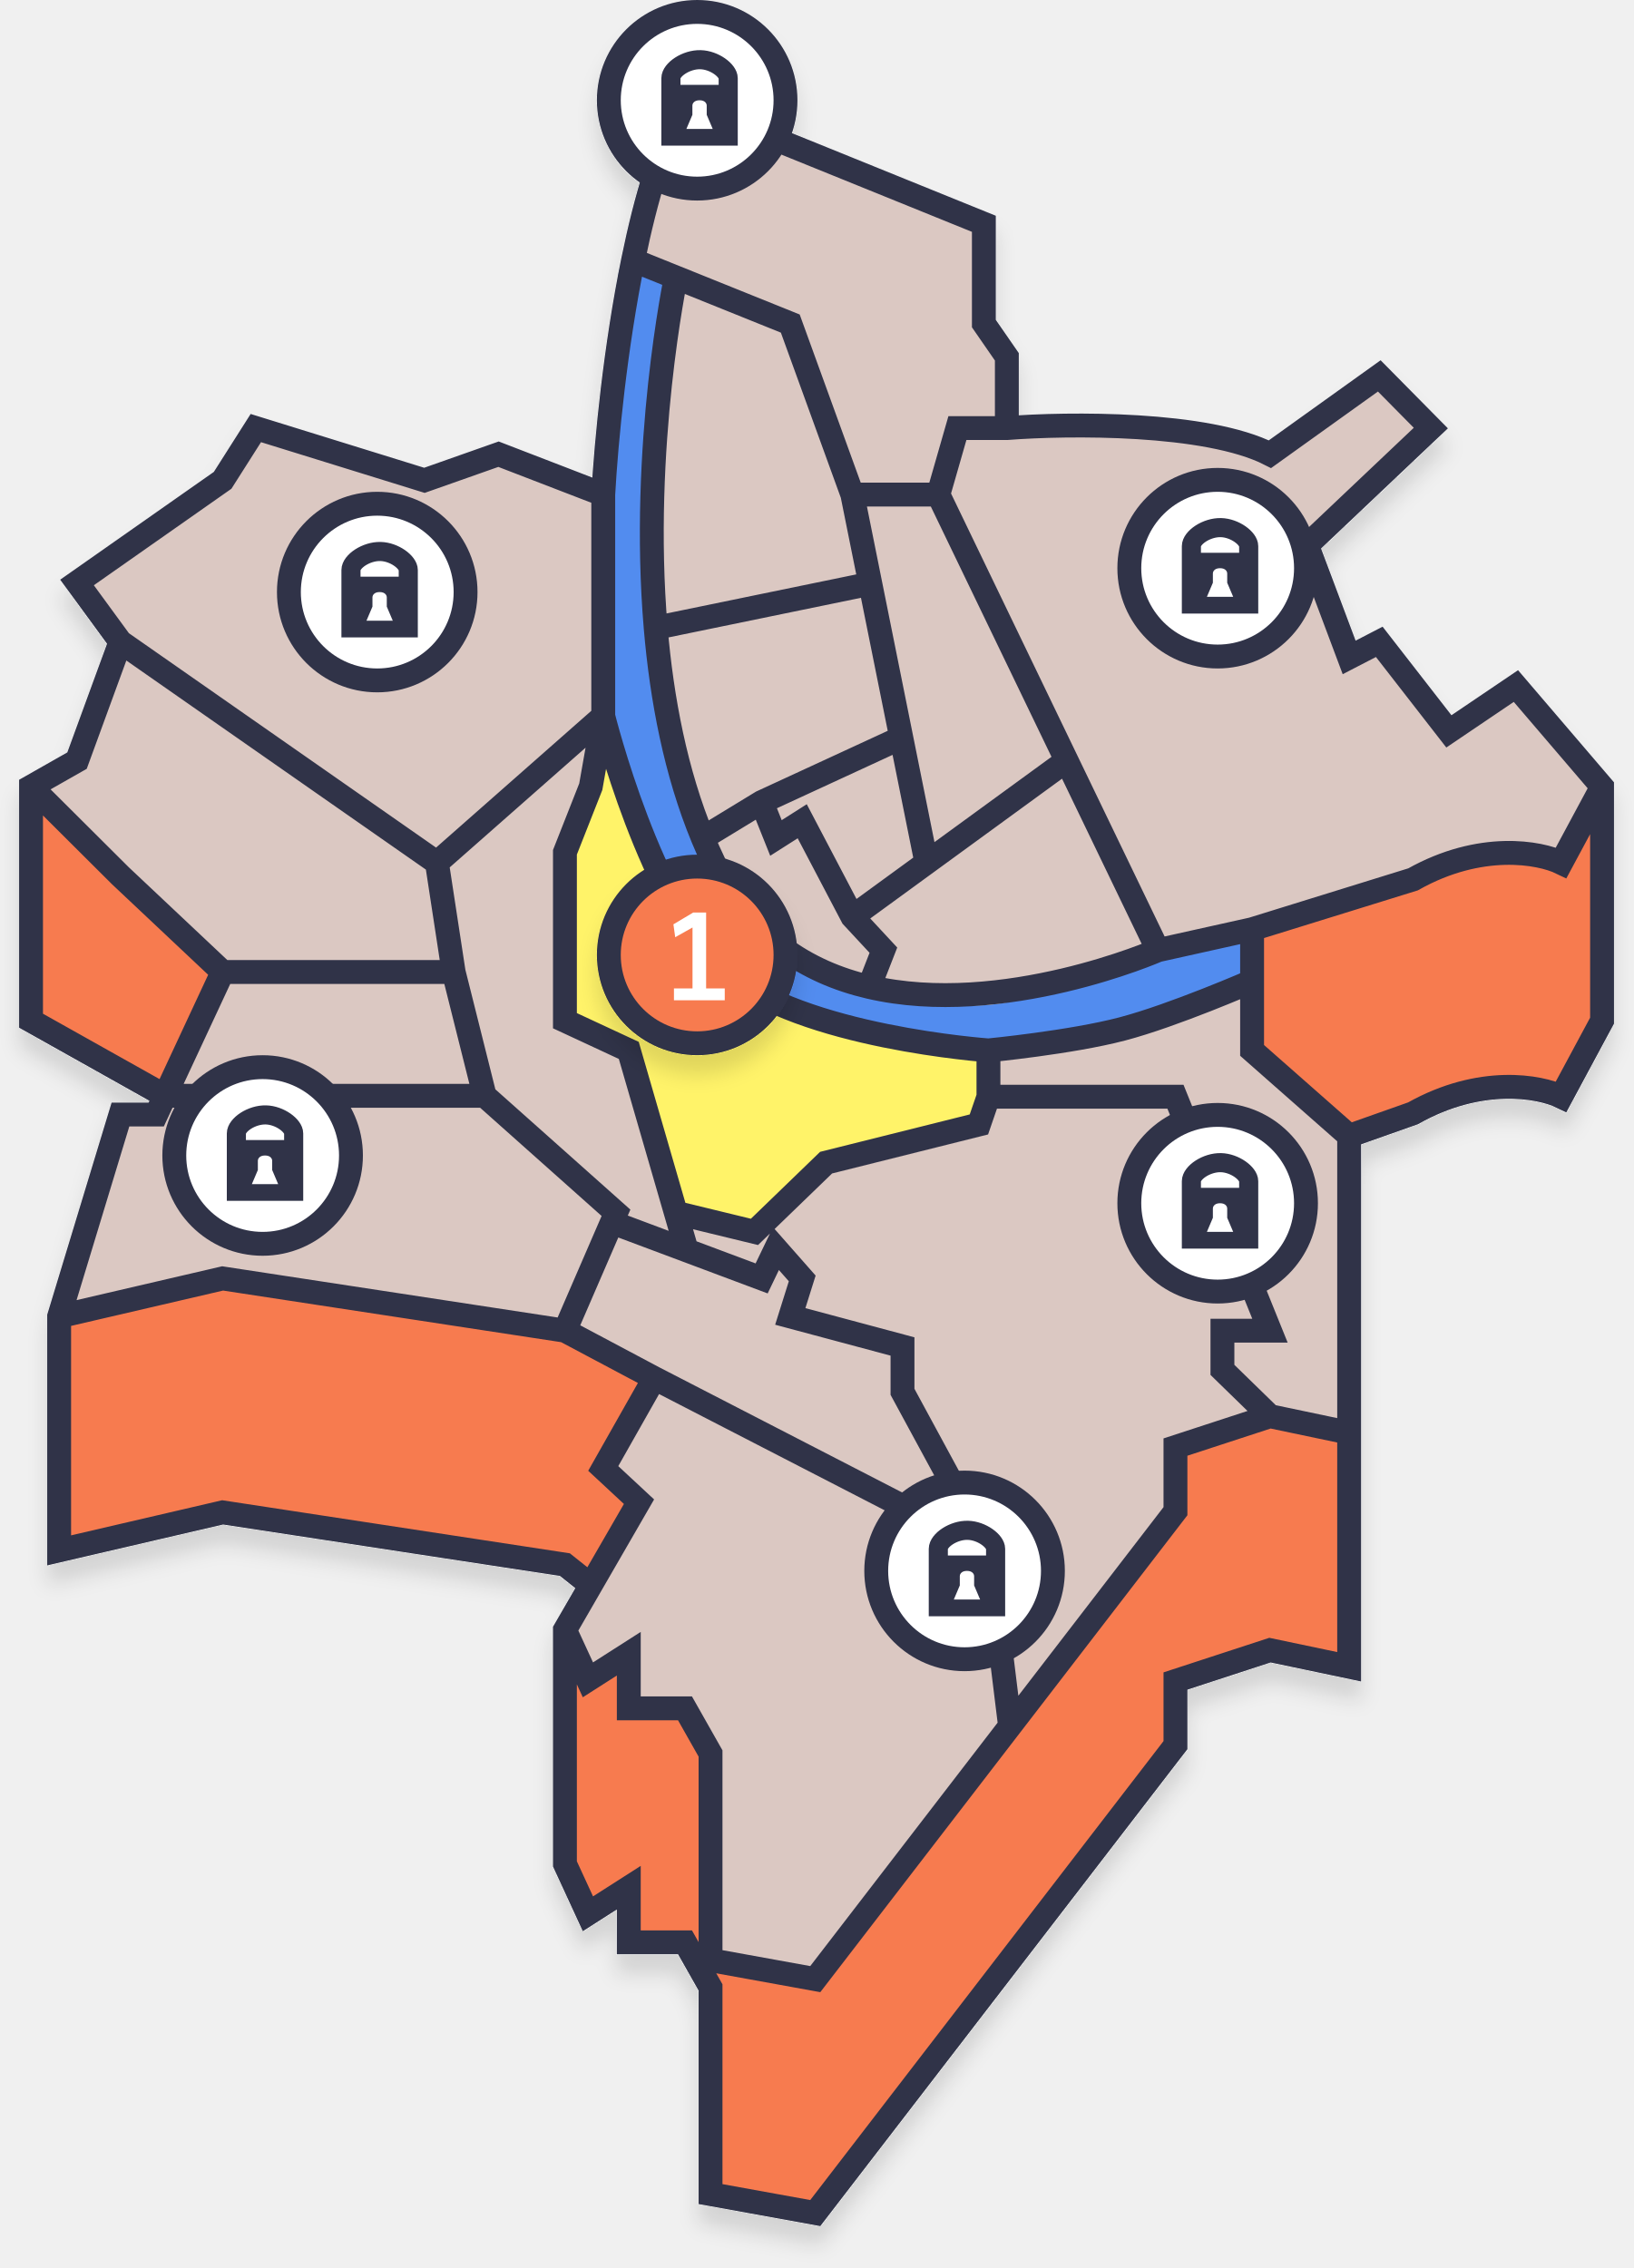
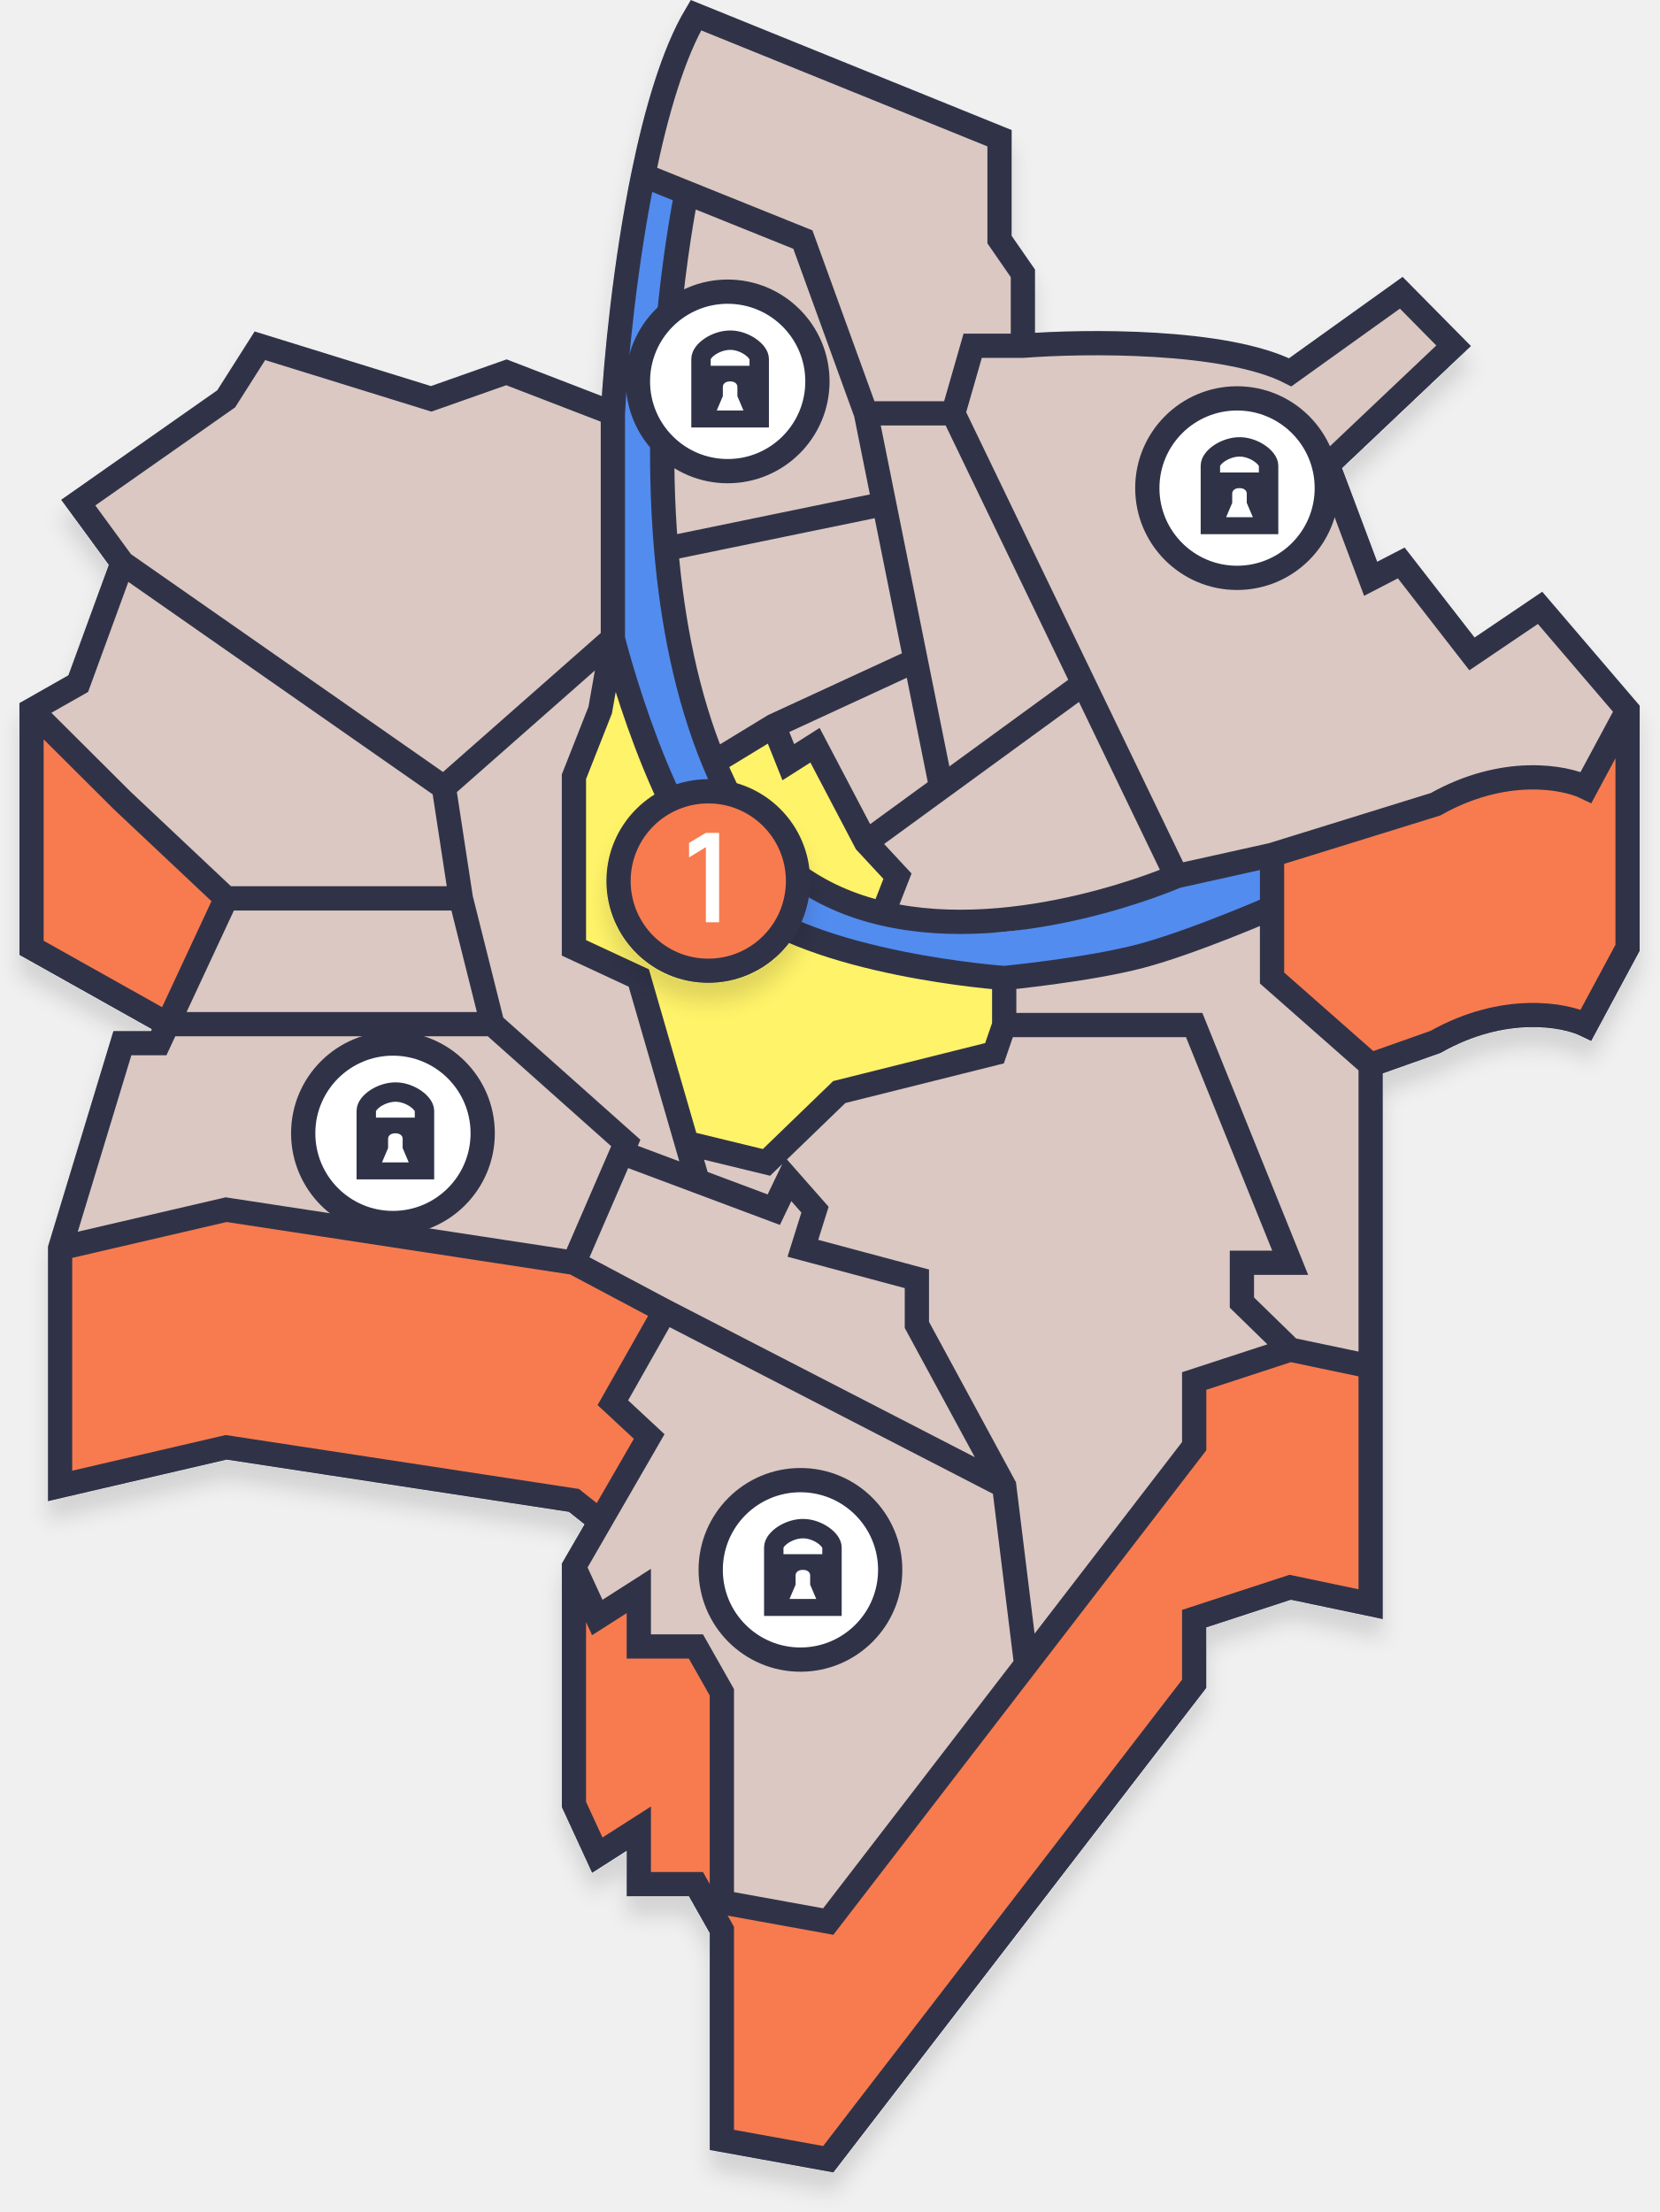
- <svg xmlns="http://www.w3.org/2000/svg" width="342" height="475" viewBox="0 0 342 475" fill="none">
-   <g filter="url(#filter0_d_716_264)">
-     <path d="M135 58C135 58 131.361 147.654 135 156C144 176.647 140.5 185 156.5 198C172.5 211 194.772 218.336 211 215.5C240 210.431 260 198 260 198" stroke="#528CEF" stroke-width="11" stroke-linecap="round" />
-     <path d="M46.622 316.747L118.307 327.691L123.719 332L133.82 314.509L126.331 307.544L137.03 288.641L118.307 278.691L46.622 267.747L12.385 275.706V324.706L46.622 316.747Z" fill="#F77B4F" />
-     <path d="M326.941 229.69L335.5 213.771V164.771L326.941 180.69C322.483 178.534 310.036 176.213 295.913 184.172L262.211 194.619V205.5V219.99L282.539 237.899L295.913 233.172C310.036 225.213 322.483 227.534 326.941 229.69Z" fill="#F77B4F" />
-     <path d="M282.539 349.082V300.082L265.955 296.6L246.162 303.067V316.499L211.525 361.5L170.733 414.5L148.799 410.52V388.88V367.241L143.45 357.789H131.68V346.347L126.331 349.767L123.121 351.819L118.307 341.372V390.372L123.121 400.819L131.68 395.347V406.789H143.45L148.799 416.241V459.52L170.733 463.5L246.162 365.499V352.067L265.955 345.6L282.539 349.082Z" fill="#F77B4F" />
-     <path d="M34.54 229.5L46.622 203.573L25.224 183.425L6.5 164.771V213.771L34.54 229.5Z" fill="#F77B4F" />
-     <path d="M246.162 303.067L265.955 296.6L256 286.899V278.691H265.955L246.162 229.69H207L205 235.5L173 243.5L158 258L141.535 254L143.817 261.873L159.5 267.747L162.5 261.5L168 267.747L165.5 275.706L189 282V291.5L207 324.706L211.525 361.5L246.162 316.499V303.067Z" fill="#DBC8C2" />
-     <path d="M118.307 278.691L137.03 288.641L207 324.706L189 291.5V282L165.5 275.706L168 267.747L162.5 261.5L159.5 267.747L143.817 261.873L128.134 256L118.307 278.691Z" fill="#DBC8C2" />
-     <path d="M148.799 410.52L170.733 414.5L211.525 361.5L207 324.706L137.03 288.641L126.331 307.544L133.82 314.509L123.719 332L118.307 341.372L123.121 351.819L126.331 349.767L131.68 346.347V357.789H143.45L148.799 367.241V388.88V410.52Z" fill="#DBC8C2" />
-     <path d="M46.622 267.747L118.307 278.691L128.134 256L129 254L101.5 229.5H34.54L32.713 233.422H25.224L12.385 275.706L46.622 267.747Z" fill="#DBC8C2" />
-     <path d="M46.622 203.573L34.54 229.5H101.5L95 203.573H46.622Z" fill="#DBC8C2" />
-     <path d="M118.307 213.771L131.68 219.99L141.535 254L158 258L173 243.5L205 235.5L207 229.69V219.99C207 219.99 167.752 217.24 152 203.573C136.248 189.907 126.331 150 126.331 150L123.719 164.771L118.307 178.5V213.771Z" fill="#FFF369" />
-     <path d="M16.129 159.299L6.5 164.771L25.224 183.425L46.622 203.573H95L91.5 180.69L25.224 134.425L16.129 159.299Z" fill="#DBC8C2" />
-     <path d="M16.129 121.989L25.224 134.425L91.5 180.69L126.331 150V103.582L104.398 95.125L88.884 100.597L53.576 89.653L46.622 100.597L16.129 121.989Z" fill="#DBC8C2" />
-     <path d="M126.331 150L91.5 180.69L95 203.573L101.5 229.5L129 254L128.134 256L143.817 261.873L141.535 254L131.68 219.99L118.307 213.771V178.5L123.719 164.771L126.331 150Z" fill="#DBC8C2" />
-     <path d="M282.539 300.082V286.899V237.899L262.211 219.99V205.5C262.211 205.5 245.781 212.671 235 215.5C224.219 218.329 207 219.99 207 219.99V229.69H246.162L265.955 278.691H256V286.899L265.955 296.6L282.539 300.082Z" fill="#DBC8C2" />
-     <path d="M265.955 95.125C252.688 88.36 223.693 88.658 210.854 89.653H200.5L196.5 103.582L223.36 159.299L242.5 199L262.211 194.619L295.913 184.172C310.036 176.213 322.483 178.534 326.941 180.69L335.5 164.771L317.459 143.682L303.423 153.175L288.846 134.425L282.539 137.686L273.73 114.202L299.644 89.653L288.846 78.725L265.955 95.125Z" fill="#DBC8C2" />
-     <path d="M242.5 199L223.36 159.299L194.015 180.69L178.5 192L185 199L182 206.688C210.051 213.24 242.5 199 242.5 199Z" fill="#DBC8C2" />
-     <path d="M196.5 103.582H178.5L182.255 122.245L188.746 154.5L194.015 180.69L223.36 159.299L196.5 103.582Z" fill="#DBC8C2" />
-     <path d="M206.04 46.871L143.45 21.5C138.8 29.316 135.234 41.517 132.579 54.5L141.535 58.109L165.5 67.765L178.5 103.582H196.5L200.5 89.653H210.854V74.729L206.04 67.765V46.871Z" fill="#DBC8C2" />
-     <path d="M178.5 103.582L165.5 67.765L141.535 58.109C141.535 58.109 134.079 93.516 137.312 131.5L182.255 122.245L178.5 103.582Z" fill="#DBC8C2" />
-     <path d="M147.183 175.5L159.5 168L188.746 154.5L182.255 122.245L137.312 131.5C138.583 146.433 141.505 161.765 147.183 175.5Z" fill="#DBC8C2" />
-     <path d="M168 172L178.5 192L194.015 180.69L188.746 154.5L159.5 168L162.5 175.5L168 172Z" fill="#DBC8C2" />
-     <path d="M185 199L178.5 192L168 172L162.5 175.5L159.5 168L147.183 175.5C147.909 177.257 148.681 178.989 149.5 180.69C156.942 196.148 168.999 203.652 182 206.688L185 199Z" fill="#DBC8C2" />
-     <path d="M282.539 286.899V349.082M282.539 286.899V300.082M282.539 286.899V237.899M282.539 300.082V349.082L265.955 345.6L246.162 352.067V365.499L170.733 463.5L148.799 459.52V416.241L143.45 406.789H131.68V395.347L123.121 400.819L118.307 390.372V341.372L123.719 332L133.82 314.509L126.331 307.544L137.03 288.641M196.5 103.582L200.5 89.653H210.854C223.693 88.658 252.688 88.36 265.955 95.125L288.846 78.725L299.644 89.653L273.73 114.202L282.539 137.686L288.846 134.425L303.423 153.175L317.459 143.682L335.5 164.771V213.771L326.941 229.69C322.483 227.534 310.036 225.213 295.913 233.172L282.539 237.899M126.331 103.582C126.954 92.192 128.882 72.586 132.579 54.5C135.234 41.517 138.8 29.316 143.45 21.5L206.04 46.871V67.765L210.854 74.729V89.653M335.5 164.771L326.941 180.69C322.483 178.534 310.036 176.213 295.913 184.172L262.211 194.619M262.211 194.619V205.5M262.211 194.619L242.5 199M282.539 237.899L262.211 219.99V205.5M282.539 237.899V300.082M282.539 300.082L265.955 296.6M118.307 341.372L123.121 351.819L126.331 349.767L131.68 346.347V357.789H143.45L148.799 367.241V388.88V410.52L170.733 414.5L211.525 361.5L246.162 316.499V303.067L265.955 296.6M265.955 296.6L256 286.899V278.691H265.955L246.162 229.69H207M137.03 288.641L118.307 278.691M137.03 288.641L207 324.706M118.307 278.691L46.622 267.747L12.385 275.706M101.5 229.5L129 254L128.134 256L118.307 278.691M123.719 332L118.307 327.691L46.622 316.747L12.385 324.706V275.706L25.224 233.422H32.713L34.54 229.5M46.622 203.573L34.54 229.5M46.622 203.573L25.224 183.425L6.5 164.771M46.622 203.573H95M34.54 229.5L6.5 213.771V164.771L16.129 159.299L25.224 134.425M25.224 134.425L16.129 121.989L46.622 100.597L53.576 89.653L88.884 100.597L104.398 95.125L126.331 103.582M25.224 134.425L91.5 180.69M126.331 103.582V150M34.54 229.5H101.5M91.5 180.69L126.331 150M91.5 180.69L95 203.573M126.331 150L123.719 164.771L118.307 178.5V213.771L131.68 219.99L141.535 254M126.331 150C126.331 150 136.248 189.907 152 203.573C167.752 217.24 207 219.99 207 219.99M95 203.573L101.5 229.5M143.817 261.873L159.5 267.747L162.5 261.5L168 267.747L165.5 275.706L189 282V291.5L207 324.706L211.525 361.5M128.134 256L143.817 261.873M143.817 261.873L141.535 254M207 229.69V219.99M207 229.69L205 235.5L173 243.5L158 258L141.535 254M207 219.99C207 219.99 224.219 218.329 235 215.5C245.781 212.671 262.211 205.5 262.211 205.5M132.579 54.5L141.535 58.109M178.5 103.582L165.5 67.765L141.535 58.109M178.5 103.582H196.5M178.5 103.582L182.255 122.245M196.5 103.582L223.36 159.299M242.5 199L223.36 159.299M147.183 175.5C147.909 177.257 148.681 178.989 149.5 180.69C156.942 196.148 168.999 203.652 182 206.688C210.051 213.24 242.5 199 242.5 199M147.183 175.5C141.505 161.765 138.583 146.433 137.312 131.5C134.079 93.516 141.535 58.109 141.535 58.109M223.36 159.299L194.015 180.69M159.5 168L162.5 175.5L168 172L178.5 192L185 199L182 206.688M178.5 192L194.015 180.69M188.746 154.5L159.5 168L147.183 175.5M194.015 180.69L188.746 154.5M183.5 121.989L182.255 122.245M137.312 131.5L182.255 122.245M188.746 154.5L182.255 122.245" stroke="#303348" stroke-width="5" />
-     <g filter="url(#filter1_d_716_264)">
-       <circle cx="146" cy="200" r="18.5" transform="rotate(-90 146 200)" fill="#F77B4F" stroke="#303348" stroke-width="5" />
-       <path d="M141.138 209.5V207.012H145.025V194.25L141.4 196.287L141.025 193.587L145.175 191.112H147.875V207.012H151.775V209.5H141.138Z" fill="white" />
+ <svg xmlns="http://www.w3.org/2000/svg" width="342" height="456" viewBox="0 0 342 456" fill="none">
+   <g filter="url(#filter0_d_788_149)">
+     <path d="M135 39.625C135 39.625 131.361 129.279 135 137.625C144 158.272 140.5 166.625 156.5 179.625C172.5 192.625 194.772 199.961 211 197.125C240 192.056 260 179.625 260 179.625" stroke="#528CEF" stroke-width="11" stroke-linecap="round" />
+     <path d="M46.622 298.372L118.307 309.316L123.719 313.625L133.82 296.134L126.331 289.169L137.03 270.266L118.307 260.316L46.622 249.372L12.385 257.331V306.331L46.622 298.372Z" fill="#F77B4F" />
+     <path d="M326.941 211.315L335.5 195.396V146.396L326.941 162.315C322.483 160.159 310.036 157.838 295.913 165.797L262.211 176.244V187.125V201.615L282.539 219.524L295.913 214.797C310.036 206.838 322.483 209.159 326.941 211.315Z" fill="#F77B4F" />
+     <path d="M282.539 330.707V281.707L265.955 278.225L246.162 284.692V298.124L211.525 343.125L170.733 396.125L148.799 392.145V370.505V348.866L143.45 339.414H131.68V327.972L126.331 331.392L123.121 333.444L118.307 322.997V371.997L123.121 382.444L131.68 376.972V388.414H143.45L148.799 397.866V441.145L170.733 445.125L246.162 347.124V333.692L265.955 327.225L282.539 330.707Z" fill="#F77B4F" />
+     <path d="M34.54 211.125L46.622 185.198L25.224 165.05L6.5 146.396V195.396L34.54 211.125Z" fill="#F77B4F" />
+     <path d="M246.162 284.692L265.955 278.225L256 268.524V260.316H265.955L246.162 211.315H207L205 217.125L173 225.125L158 239.625L141.535 235.625L143.817 243.498L159.5 249.372L162.5 243.125L168 249.372L165.5 257.331L189 263.625V273.125L207 306.331L211.525 343.125L246.162 298.124V284.692Z" fill="#DBC8C2" />
+     <path d="M118.307 260.316L137.03 270.266L207 306.331L189 273.125V263.625L165.5 257.331L168 249.372L162.5 243.125L159.5 249.372L143.817 243.498L128.134 237.625L118.307 260.316Z" fill="#DBC8C2" />
+     <path d="M148.799 392.145L170.733 396.125L211.525 343.125L207 306.331L137.03 270.266L126.331 289.169L133.82 296.134L123.719 313.625L118.307 322.997L123.121 333.444L126.331 331.392L131.68 327.972V339.414H143.45L148.799 348.866V370.505V392.145Z" fill="#DBC8C2" />
+     <path d="M46.622 249.372L118.307 260.316L128.134 237.625L129 235.625L101.5 211.125H34.54L32.713 215.047H25.224L12.385 257.331L46.622 249.372Z" fill="#DBC8C2" />
+     <path d="M46.622 185.198L34.54 211.125H101.5L95 185.198H46.622Z" fill="#DBC8C2" />
+     <path d="M118.307 195.396L131.68 201.615L141.535 235.625L158 239.625L173 225.125L205 217.125L207 211.315V201.615C207 201.615 167.752 198.865 152 185.198C136.248 171.532 126.331 131.625 126.331 131.625L123.719 146.396L118.307 160.125V195.396Z" fill="#FFF369" />
+     <path d="M16.129 140.924L6.5 146.396L25.224 165.05L46.622 185.198H95L91.5 162.315L25.224 116.05L16.129 140.924Z" fill="#DBC8C2" />
+     <path d="M16.129 103.614L25.224 116.05L91.5 162.315L126.331 131.625V85.207L104.398 76.75L88.884 82.222L53.576 71.278L46.622 82.222L16.129 103.614Z" fill="#DBC8C2" />
+     <path d="M126.331 131.625L91.5 162.315L95 185.198L101.5 211.125L129 235.625L128.134 237.625L143.817 243.498L141.535 235.625L131.68 201.615L118.307 195.396V160.125L123.719 146.396L126.331 131.625Z" fill="#DBC8C2" />
+     <path d="M282.539 281.707V268.524V219.524L262.211 201.615V187.125C262.211 187.125 245.781 194.296 235 197.125C224.219 199.954 207 201.615 207 201.615V211.315H246.162L265.955 260.316H256V268.524L265.955 278.225L282.539 281.707Z" fill="#DBC8C2" />
+     <path d="M265.955 76.75C252.688 69.985 223.693 70.283 210.854 71.278H200.5L196.5 85.207L223.36 140.924L242.5 180.625L262.211 176.244L295.913 165.797C310.036 157.838 322.483 160.159 326.941 162.315L335.5 146.396L317.459 125.307L303.423 134.8L288.846 116.05L282.539 119.311L273.73 95.826L299.644 71.278L288.846 60.35L265.955 76.75Z" fill="#DBC8C2" />
+     <path d="M242.5 180.625L223.36 140.924L194.015 162.315L178.5 173.625L185 180.625L182 188.313C210.051 194.865 242.5 180.625 242.5 180.625Z" fill="#DBC8C2" />
+     <path d="M196.5 85.207H178.5L182.255 103.87L188.746 136.125L194.015 162.315L223.36 140.924L196.5 85.207Z" fill="#DBC8C2" />
+     <path d="M206.04 28.496L143.45 3.125C138.8 10.941 135.234 23.142 132.579 36.125L141.535 39.734L165.5 49.39L178.5 85.207H196.5L200.5 71.278H210.854V56.354L206.04 49.39V28.496Z" fill="#DBC8C2" />
+     <path d="M178.5 85.207L165.5 49.39L141.535 39.734C141.535 39.734 134.079 75.141 137.312 113.125L182.255 103.87L178.5 85.207Z" fill="#DBC8C2" />
+     <path d="M147.183 157.125L159.5 149.625L188.746 136.125L182.255 103.87L137.312 113.125C138.583 128.058 141.505 143.39 147.183 157.125Z" fill="#DBC8C2" />
+     <path d="M168 153.625L178.5 173.625L194.015 162.315L188.746 136.125L159.5 149.625L162.5 157.125L168 153.625Z" fill="#DBC8C2" />
+     <path d="M185 180.625L178.5 173.625L168 153.625L162.5 157.125L159.5 149.625L147.183 157.125C147.909 158.882 148.681 160.614 149.5 162.315C156.942 177.773 168.999 185.277 182 188.313L185 180.625Z" fill="#FFF369" />
+     <path d="M282.539 268.524V330.707M282.539 268.524V281.707M282.539 268.524V219.524M282.539 281.707V330.707L265.955 327.225L246.162 333.692V347.124L170.733 445.125L148.799 441.145V397.866L143.45 388.414H131.68V376.972L123.121 382.444L118.307 371.997V322.997L123.719 313.625L133.82 296.134L126.331 289.169L137.03 270.266M196.5 85.207L200.5 71.278H210.854C223.693 70.283 252.688 69.985 265.955 76.75L288.846 60.35L299.644 71.278L273.73 95.826L282.539 119.311L288.846 116.05L303.423 134.8L317.459 125.307L335.5 146.396V195.396L326.941 211.315C322.483 209.159 310.036 206.838 295.913 214.797L282.539 219.524M126.331 85.207C126.954 73.817 128.882 54.211 132.579 36.125C135.234 23.142 138.8 10.941 143.45 3.125L206.04 28.496V49.39L210.854 56.354V71.278M335.5 146.396L326.941 162.315C322.483 160.159 310.036 157.838 295.913 165.797L262.211 176.244M262.211 176.244V187.125M262.211 176.244L242.5 180.625M282.539 219.524L262.211 201.615V187.125M282.539 219.524V281.707M282.539 281.707L265.955 278.225M118.307 322.997L123.121 333.444L126.331 331.392L131.68 327.972V339.414H143.45L148.799 348.866V370.505V392.145L170.733 396.125L211.525 343.125L246.162 298.124V284.692L265.955 278.225M265.955 278.225L256 268.524V260.316H265.955L246.162 211.315H207M137.03 270.266L118.307 260.316M137.03 270.266L207 306.331M118.307 260.316L46.622 249.372L12.385 257.331M101.5 211.125L129 235.625L128.134 237.625L118.307 260.316M123.719 313.625L118.307 309.316L46.622 298.372L12.385 306.331V257.331L25.224 215.047H32.713L34.54 211.125M46.622 185.198L34.54 211.125M46.622 185.198L25.224 165.05L6.5 146.396M46.622 185.198H95M34.54 211.125L6.5 195.396V146.396L16.129 140.924L25.224 116.05M25.224 116.05L16.129 103.614L46.622 82.222L53.576 71.278L88.884 82.222L104.398 76.75L126.331 85.207M25.224 116.05L91.5 162.315M126.331 85.207V131.625M34.54 211.125H101.5M91.5 162.315L126.331 131.625M91.5 162.315L95 185.198M126.331 131.625L123.719 146.396L118.307 160.125V195.396L131.68 201.615L141.535 235.625M126.331 131.625C126.331 131.625 136.248 171.532 152 185.198C167.752 198.865 207 201.615 207 201.615M95 185.198L101.5 211.125M143.817 243.498L159.5 249.372L162.5 243.125L168 249.372L165.5 257.331L189 263.625V273.125L207 306.331L211.525 343.125M128.134 237.625L143.817 243.498M143.817 243.498L141.535 235.625M207 211.315V201.615M207 211.315L205 217.125L173 225.125L158 239.625L141.535 235.625M207 201.615C207 201.615 224.219 199.954 235 197.125C245.781 194.296 262.211 187.125 262.211 187.125M132.579 36.125L141.535 39.734M178.5 85.207L165.5 49.39L141.535 39.734M178.5 85.207H196.5M178.5 85.207L182.255 103.87M196.5 85.207L223.36 140.924M242.5 180.625L223.36 140.924M147.183 157.125C147.909 158.882 148.681 160.614 149.5 162.315C156.942 177.773 168.999 185.277 182 188.313C210.051 194.865 242.5 180.625 242.5 180.625M147.183 157.125C141.505 143.39 138.583 128.058 137.312 113.125C134.079 75.141 141.535 39.734 141.535 39.734M223.36 140.924L194.015 162.315M159.5 149.625L162.5 157.125L168 153.625L178.5 173.625L185 180.625L182 188.313M178.5 173.625L194.015 162.315M188.746 136.125L159.5 149.625L147.183 157.125M194.015 162.315L188.746 136.125M183.5 103.614L182.255 103.87M137.312 113.125L182.255 103.87M188.746 136.125L182.255 103.87" stroke="#303348" stroke-width="5" />
+     <g filter="url(#filter1_d_788_149)">
+       <circle cx="146" cy="181.625" r="18.5" transform="rotate(-90 146 181.625)" fill="#F77B4F" stroke="#303348" stroke-width="5" />
+       <path d="M145.505 190.125V174.637L142.036 176.749V173.766L145.505 171.693H148.231V190.125H145.505Z" fill="white" />
    </g>
-     <circle cx="146" cy="21" r="18.5" transform="rotate(-90 146 21)" fill="white" stroke="#303348" stroke-width="5" />
-     <path fill-rule="evenodd" clip-rule="evenodd" d="M140.5 28.5V19.773H152.5V28.5H140.5ZM144.952 26.561L145.919 24.622L145.145 23.329L146.694 21.875L147.855 23.329L147.274 24.622L148.435 26.561H144.952Z" fill="#303348" />
-     <path d="M152.5 19.773C152.5 19.773 152.5 17.996 152.5 16.38C152.5 14.764 149.596 12.578 146.694 12.502C143.672 12.423 140.5 14.604 140.5 16.38C140.5 18.158 140.5 19.773 140.5 19.773V28.5H152.5V19.773ZM140.5 19.773H152.5M145.919 24.622L144.952 26.561H148.435L147.274 24.622L147.855 23.329L146.694 21.875L145.145 23.329L145.919 24.622Z" stroke="#303348" stroke-width="4" />
-     <path d="M148.5 26.5H144.5L145.5 24.147V22.088C145.5 22.088 145.5 21.5 146.5 21.5C147.5 21.5 147.5 22.088 147.5 22.088V24.147L148.5 26.5Z" fill="white" stroke="white" />
-     <circle cx="255" cy="119" r="18.5" transform="rotate(-90 255 119)" fill="white" stroke="#303348" stroke-width="5" />
-     <path fill-rule="evenodd" clip-rule="evenodd" d="M249.5 126.5V117.773H261.5V126.5H249.5ZM253.952 124.561L254.919 122.622L254.145 121.329L255.694 119.874L256.855 121.329L256.274 122.622L257.435 124.561H253.952Z" fill="#303348" />
-     <path d="M261.5 117.773C261.5 117.773 261.5 115.996 261.5 114.38C261.5 112.764 258.596 110.578 255.694 110.502C252.672 110.423 249.5 112.603 249.5 114.38C249.5 116.158 249.5 117.773 249.5 117.773V126.5H261.5V117.773ZM249.5 117.773H261.5M254.919 122.622L253.952 124.561H257.435L256.274 122.622L256.855 121.329L255.694 119.874L254.145 121.329L254.919 122.622Z" stroke="#303348" stroke-width="4" />
-     <path d="M257.5 124.5H253.5L254.5 122.147V120.088C254.5 120.088 254.5 119.5 255.5 119.5C256.5 119.5 256.5 120.088 256.5 120.088V122.147L257.5 124.5Z" fill="white" stroke="white" />
-     <circle cx="79" cy="124" r="18.5" transform="rotate(-90 79 124)" fill="white" stroke="#303348" stroke-width="5" />
-     <path fill-rule="evenodd" clip-rule="evenodd" d="M73.5 131.5V122.773H85.5V131.5H73.5ZM77.952 129.561L78.919 127.622L78.145 126.329L79.694 124.874L80.855 126.329L80.274 127.622L81.436 129.561H77.952Z" fill="#303348" />
-     <path d="M85.5 122.773C85.5 122.773 85.5 120.996 85.5 119.38C85.5 117.764 82.596 115.578 79.694 115.502C76.672 115.423 73.5 117.603 73.5 119.38C73.5 121.158 73.5 122.773 73.5 122.773V131.5H85.5V122.773ZM73.5 122.773H85.5M78.919 127.622L77.952 129.561H81.436L80.274 127.622L80.855 126.329L79.694 124.874L78.145 126.329L78.919 127.622Z" stroke="#303348" stroke-width="4" />
-     <path d="M81.5 129.5H77.5L78.5 127.147V125.088C78.5 125.088 78.5 124.5 79.5 124.5C80.5 124.5 80.5 125.088 80.5 125.088V127.147L81.5 129.5Z" fill="white" stroke="white" />
-     <circle cx="55" cy="242" r="18.5" transform="rotate(-90 55 242)" fill="white" stroke="#303348" stroke-width="5" />
-     <path fill-rule="evenodd" clip-rule="evenodd" d="M49.5 249.5V240.773H61.5V249.5H49.5ZM53.952 247.561L54.919 245.622L54.145 244.329L55.694 242.874L56.855 244.329L56.274 245.622L57.435 247.561H53.952Z" fill="#303348" />
-     <path d="M61.5 240.773C61.5 240.773 61.5 238.996 61.5 237.38C61.5 235.764 58.596 233.578 55.694 233.502C52.672 233.423 49.5 235.603 49.5 237.38C49.5 239.158 49.5 240.773 49.5 240.773V249.5H61.5V240.773ZM49.5 240.773H61.5M54.919 245.622L53.952 247.561H57.435L56.274 245.622L56.855 244.329L55.694 242.874L54.145 244.329L54.919 245.622Z" stroke="#303348" stroke-width="4" />
-     <path d="M57.5 247.5H53.5L54.5 245.147V243.088C54.5 243.088 54.5 242.5 55.5 242.5C56.5 242.5 56.5 243.088 56.5 243.088V245.147L57.5 247.5Z" fill="white" stroke="white" />
-     <circle cx="202" cy="329" r="18.5" transform="rotate(-90 202 329)" fill="white" stroke="#303348" stroke-width="5" />
-     <path fill-rule="evenodd" clip-rule="evenodd" d="M196.5 336.5V327.773H208.5V336.5H196.5ZM200.952 334.561L201.919 332.622L201.145 331.329L202.694 329.874L203.855 331.329L203.274 332.622L204.435 334.561H200.952Z" fill="#303348" />
-     <path d="M208.5 327.773C208.5 327.773 208.5 325.996 208.5 324.38C208.5 322.764 205.596 320.578 202.694 320.502C199.672 320.423 196.5 322.603 196.5 324.38C196.5 326.158 196.5 327.773 196.5 327.773V336.5H208.5V327.773ZM196.5 327.773H208.5M201.919 332.622L200.952 334.561H204.435L203.274 332.622L203.855 331.329L202.694 329.874L201.145 331.329L201.919 332.622Z" stroke="#303348" stroke-width="4" />
-     <path d="M204.5 334.5H200.5L201.5 332.147V330.088C201.5 330.088 201.5 329.5 202.5 329.5C203.5 329.5 203.5 330.088 203.5 330.088V332.147L204.5 334.5Z" fill="white" stroke="white" />
-     <circle cx="255" cy="252" r="18.5" transform="rotate(-90 255 252)" fill="white" stroke="#303348" stroke-width="5" />
-     <path fill-rule="evenodd" clip-rule="evenodd" d="M249.5 259.5V250.773H261.5V259.5H249.5ZM253.952 257.561L254.919 255.622L254.145 254.329L255.694 252.874L256.855 254.329L256.274 255.622L257.435 257.561H253.952Z" fill="#303348" />
-     <path d="M261.5 250.773C261.5 250.773 261.5 248.996 261.5 247.38C261.5 245.764 258.596 243.578 255.694 243.502C252.672 243.423 249.5 245.603 249.5 247.38C249.5 249.158 249.5 250.773 249.5 250.773V259.5H261.5V250.773ZM249.5 250.773H261.5M254.919 255.622L253.952 257.561H257.435L256.274 255.622L256.855 254.329L255.694 252.874L254.145 254.329L254.919 255.622Z" stroke="#303348" stroke-width="4" />
-     <path d="M257.5 257.5H253.5L254.5 255.147V253.088C254.5 253.088 254.5 252.5 255.5 252.5C256.5 252.5 256.5 253.088 256.5 253.088V255.147L257.5 257.5Z" fill="white" stroke="white" />
+     <circle cx="150" cy="78.625" r="18.5" transform="rotate(-90 150 78.625)" fill="white" stroke="#303348" stroke-width="5" />
+     <path fill-rule="evenodd" clip-rule="evenodd" d="M144.5 86.125V77.398H156.5V86.125H144.5ZM148.952 84.186L149.919 82.247L149.145 80.954L150.694 79.499L151.855 80.954L151.274 82.247L152.435 84.186H148.952Z" fill="#303348" />
+     <path d="M156.5 77.398C156.5 77.398 156.5 75.621 156.5 74.005C156.5 72.389 153.596 70.203 150.694 70.127C147.672 70.048 144.5 72.228 144.5 74.005C144.5 75.783 144.5 77.398 144.5 77.398V86.125H156.5V77.398ZM144.5 77.398H156.5M149.919 82.247L148.952 84.186H152.435L151.274 82.247L151.855 80.954L150.694 79.499L149.145 80.954L149.919 82.247Z" stroke="#303348" stroke-width="4" />
+     <path d="M152.5 84.125H148.5L149.5 81.772V79.713C149.5 79.713 149.5 79.125 150.5 79.125C151.5 79.125 151.5 79.713 151.5 79.713V81.772L152.5 84.125Z" fill="white" stroke="white" />
+     <circle cx="255" cy="100.625" r="18.5" transform="rotate(-90 255 100.625)" fill="white" stroke="#303348" stroke-width="5" />
+     <path fill-rule="evenodd" clip-rule="evenodd" d="M249.5 108.125V99.398H261.5V108.125H249.5ZM253.952 106.186L254.919 104.247L254.145 102.954L255.694 101.499L256.855 102.954L256.274 104.247L257.435 106.186H253.952Z" fill="#303348" />
+     <path d="M261.5 99.398C261.5 99.398 261.5 97.621 261.5 96.005C261.5 94.389 258.596 92.203 255.694 92.127C252.672 92.048 249.5 94.228 249.5 96.005C249.5 97.783 249.5 99.398 249.5 99.398V108.125H261.5V99.398ZM249.5 99.398H261.5M254.919 104.247L253.952 106.186H257.435L256.274 104.247L256.855 102.954L255.694 101.499L254.145 102.954L254.919 104.247Z" stroke="#303348" stroke-width="4" />
+     <path d="M257.5 106.125H253.5L254.5 103.772V101.713C254.5 101.713 254.5 101.125 255.5 101.125C256.5 101.125 256.5 101.713 256.5 101.713V103.772L257.5 106.125Z" fill="white" stroke="white" />
+     <circle cx="81" cy="233.625" r="18.5" transform="rotate(-90 81 233.625)" fill="white" stroke="#303348" stroke-width="5" />
+     <path fill-rule="evenodd" clip-rule="evenodd" d="M75.5 241.125V232.398H87.5V241.125H75.5ZM79.952 239.186L80.919 237.247L80.145 235.954L81.694 234.499L82.855 235.954L82.274 237.247L83.436 239.186H79.952Z" fill="#303348" />
+     <path d="M87.5 232.398C87.5 232.398 87.5 230.621 87.5 229.005C87.5 227.389 84.596 225.203 81.694 225.127C78.672 225.048 75.5 227.228 75.5 229.005C75.5 230.783 75.5 232.398 75.5 232.398V241.125H87.5V232.398ZM75.5 232.398H87.5M80.919 237.247L79.952 239.186H83.436L82.274 237.247L82.855 235.954L81.694 234.499L80.145 235.954L80.919 237.247Z" stroke="#303348" stroke-width="4" />
+     <path d="M83.5 239.125H79.5L80.5 236.772V234.713C80.5 234.713 80.5 234.125 81.5 234.125C82.5 234.125 82.5 234.713 82.5 234.713V236.772L83.5 239.125Z" fill="white" stroke="white" />
+     <circle cx="165" cy="323.625" r="18.5" transform="rotate(-90 165 323.625)" fill="white" stroke="#303348" stroke-width="5" />
+     <path fill-rule="evenodd" clip-rule="evenodd" d="M159.5 331.125V322.398H171.5V331.125H159.5ZM163.952 329.186L164.919 327.247L164.145 325.954L165.694 324.499L166.855 325.954L166.274 327.247L167.435 329.186H163.952Z" fill="#303348" />
+     <path d="M171.5 322.398C171.5 322.398 171.5 320.621 171.5 319.005C171.5 317.389 168.596 315.203 165.694 315.127C162.672 315.048 159.5 317.228 159.5 319.005C159.5 320.783 159.5 322.398 159.5 322.398V331.125H171.5V322.398ZM159.5 322.398H171.5M164.919 327.247L163.952 329.186H167.435L166.274 327.247L166.855 325.954L165.694 324.499L164.145 325.954L164.919 327.247Z" stroke="#303348" stroke-width="4" />
+     <path d="M167.5 329.125H163.5L164.5 326.772V324.713C164.5 324.713 164.5 324.125 165.5 324.125C166.5 324.125 166.5 324.713 166.5 324.713V326.772L167.5 329.125Z" fill="white" stroke="white" />
  </g>
  <defs>
-     <filter id="filter0_d_716_264" x="0" y="0" width="342" height="474.23" filterUnits="userSpaceOnUse" color-interpolation-filters="sRGB">
+     <filter id="filter0_d_788_149" x="0" y="0" width="342" height="455.855" filterUnits="userSpaceOnUse" color-interpolation-filters="sRGB">
      <feFlood flood-opacity="0" result="BackgroundImageFix" />
      <feColorMatrix in="SourceAlpha" type="matrix" values="0 0 0 0 0 0 0 0 0 0 0 0 0 0 0 0 0 0 127 0" result="hardAlpha" />
      <feOffset dy="4" />
      <feGaussianBlur stdDeviation="2" />
      <feComposite in2="hardAlpha" operator="out" />
      <feColorMatrix type="matrix" values="0 0 0 0 0 0 0 0 0 0 0 0 0 0 0 0 0 0 0.12 0" />
-       <feBlend mode="normal" in2="BackgroundImageFix" result="effect1_dropShadow_716_264" />
-       <feBlend mode="normal" in="SourceGraphic" in2="effect1_dropShadow_716_264" result="shape" />
+       <feBlend mode="normal" in2="BackgroundImageFix" result="effect1_dropShadow_788_149" />
+       <feBlend mode="normal" in="SourceGraphic" in2="effect1_dropShadow_788_149" result="shape" />
    </filter>
-     <filter id="filter1_d_716_264" x="121" y="179" width="50" height="50" filterUnits="userSpaceOnUse" color-interpolation-filters="sRGB">
+     <filter id="filter1_d_788_149" x="121" y="160.625" width="50" height="50" filterUnits="userSpaceOnUse" color-interpolation-filters="sRGB">
      <feFlood flood-opacity="0" result="BackgroundImageFix" />
      <feColorMatrix in="SourceAlpha" type="matrix" values="0 0 0 0 0 0 0 0 0 0 0 0 0 0 0 0 0 0 127 0" result="hardAlpha" />
      <feOffset dy="4" />
      <feGaussianBlur stdDeviation="2" />
      <feComposite in2="hardAlpha" operator="out" />
      <feColorMatrix type="matrix" values="0 0 0 0 0 0 0 0 0 0 0 0 0 0 0 0 0 0 0.12 0" />
-       <feBlend mode="normal" in2="BackgroundImageFix" result="effect1_dropShadow_716_264" />
-       <feBlend mode="normal" in="SourceGraphic" in2="effect1_dropShadow_716_264" result="shape" />
+       <feBlend mode="normal" in2="BackgroundImageFix" result="effect1_dropShadow_788_149" />
+       <feBlend mode="normal" in="SourceGraphic" in2="effect1_dropShadow_788_149" result="shape" />
    </filter>
  </defs>
</svg>
